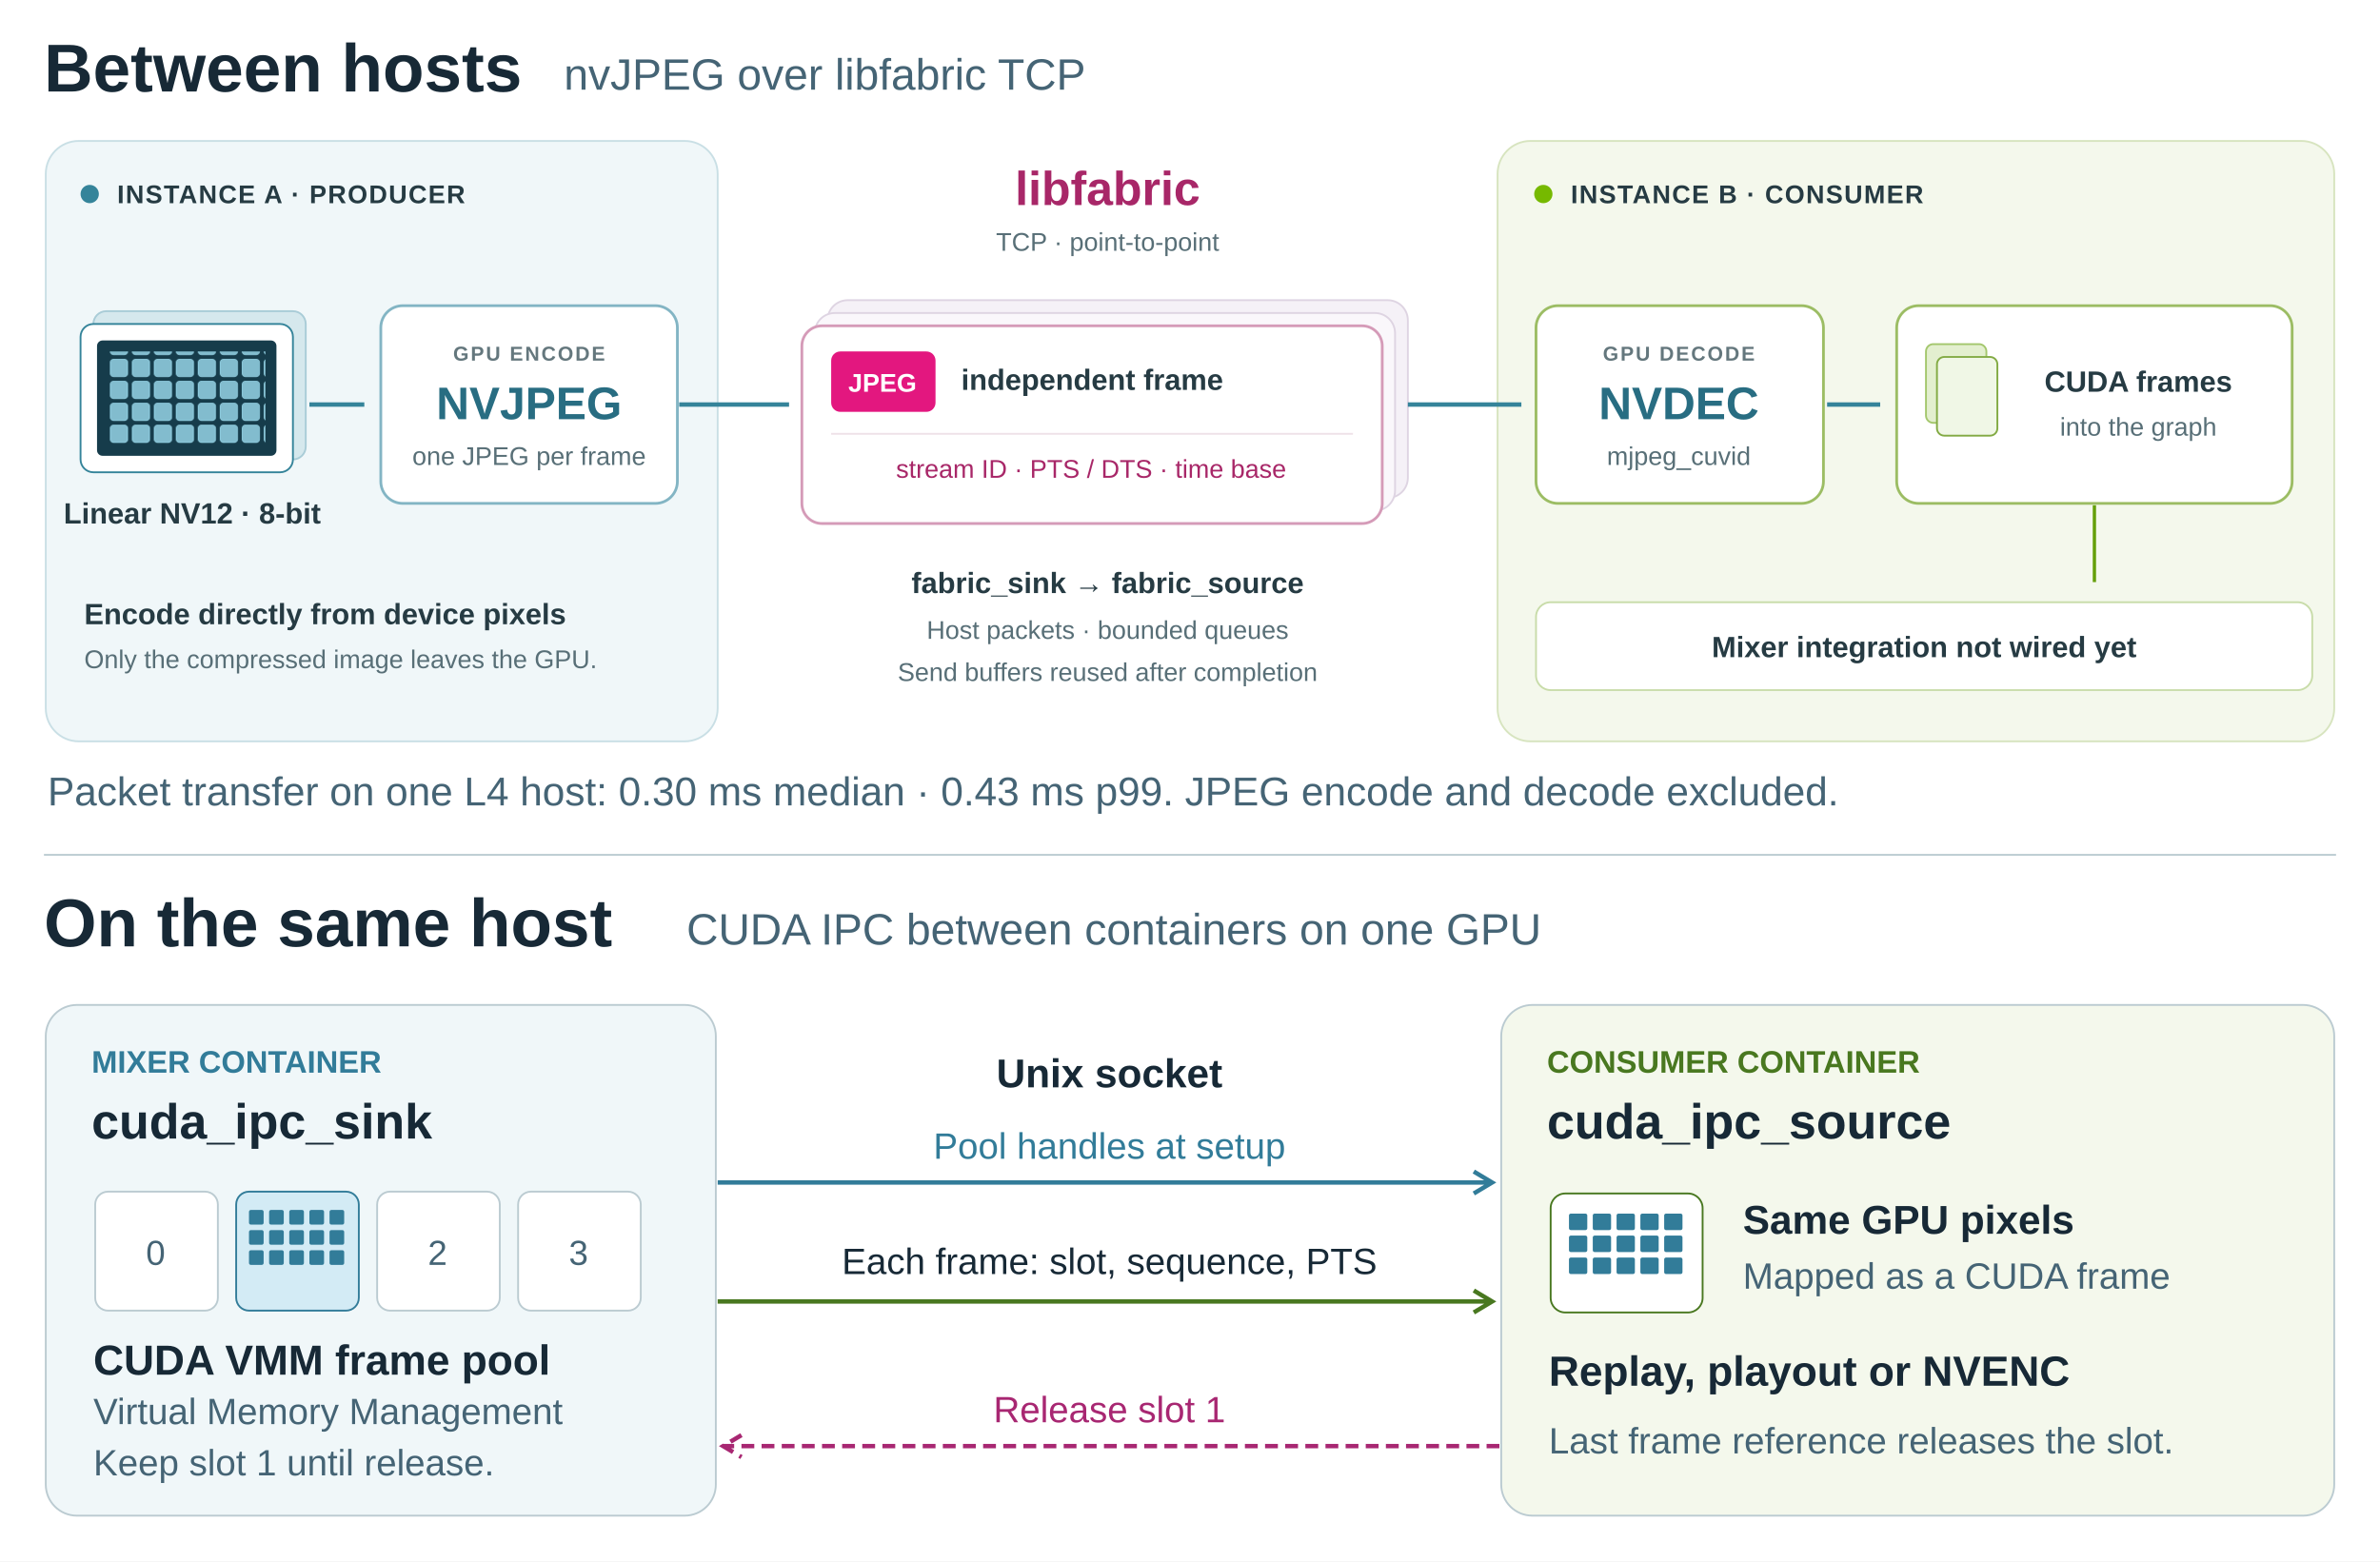
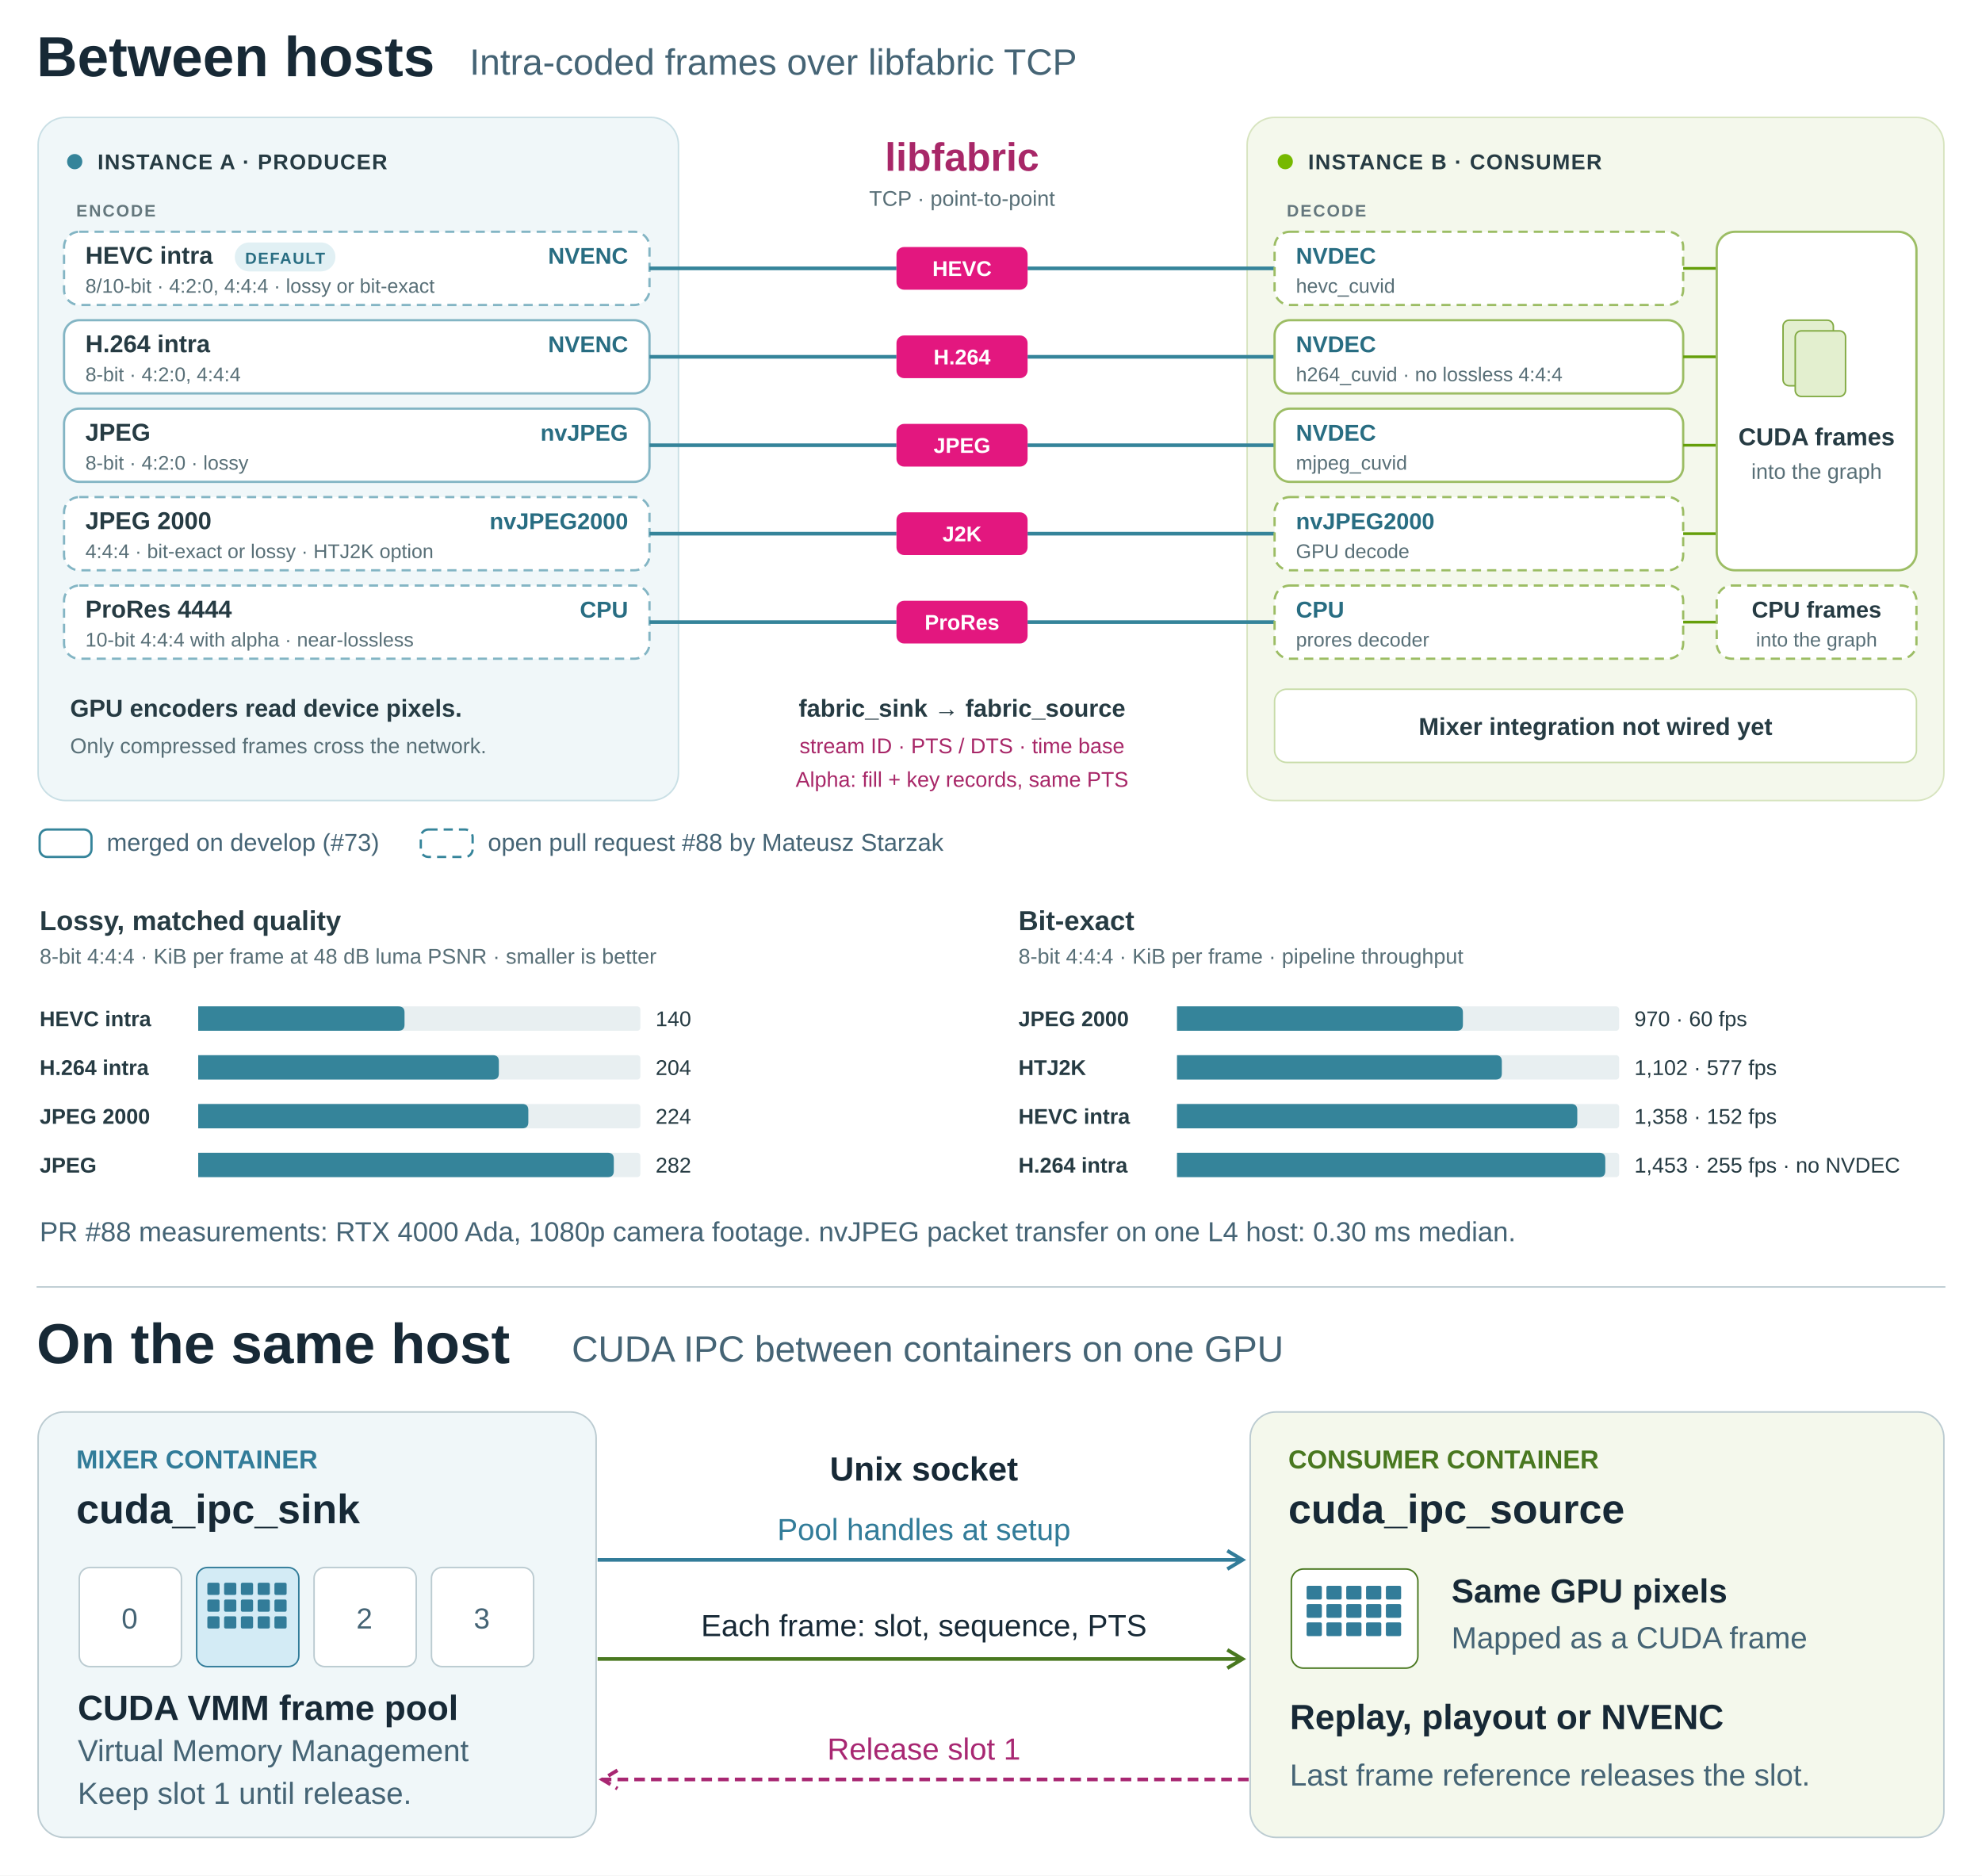
- <svg xmlns="http://www.w3.org/2000/svg" width="1300" height="853" viewBox="0 0 1300 853">
-   <rect width="1300" height="853" fill="#ffffff" />
-   <g font-family="Arial, sans-serif">
-     <text x="24" y="50" fill="#172936" font-size="37" font-weight="700">Between hosts</text>
-     <text x="308" y="49" fill="#456475" font-size="24" font-weight="400">nvJPEG over libfabric TCP</text>
+ <svg xmlns="http://www.w3.org/2000/svg" width="1300" height="1230" viewBox="0 0 1300 1230">
+   <rect width="1300" height="1230" fill="#ffffff" />
+   <g font-family="Arial, Helvetica, sans-serif">
+     <text x="24" y="50" fill="#172936" font-size="37" font-weight="700" text-anchor="start">Between hosts</text>
+     <text x="308" y="49" fill="#456475" font-size="24" font-weight="400" text-anchor="start">Intra-coded frames over libfabric TCP</text>
    <g transform="translate(24,76)">
-       <defs>
-         <marker id="sharing-arrow" markerWidth="8" markerHeight="8" refX="7" refY="4" orient="auto">
-           <path d="M0 0L8 4L0 8Z" fill="#35849a" style="fill: rgb(53, 132, 154); stroke: none; stroke-width: 1px; font-family: Arial, Helvetica, sans-serif; font-size: 24px; font-weight: 400; letter-spacing: normal; text-anchor: start; stroke-dasharray: none; opacity: 1;" />
-         </marker>
-         <marker id="sharing-green" markerWidth="7" markerHeight="7" refX="6" refY="3.5" orient="auto">
-           <path d="M0 0L7 3.5L0 7Z" fill="#659f0a" style="fill: rgb(101, 159, 10); stroke: none; stroke-width: 1px; font-family: Arial, Helvetica, sans-serif; font-size: 24px; font-weight: 400; letter-spacing: normal; text-anchor: start; stroke-dasharray: none; opacity: 1;" />
-         </marker>
-         <pattern id="sharing-pixels" width="12" height="12" patternUnits="userSpaceOnUse">
-           <rect width="10" height="10" rx="2" fill="#82bcce" style="fill: rgb(130, 188, 206); stroke: none; stroke-width: 1px; font-family: Arial, Helvetica, sans-serif; font-size: 24px; font-weight: 400; letter-spacing: normal; text-anchor: start; stroke-dasharray: none; opacity: 1;" />
-         </pattern>
-       </defs>
-       <rect x="1" y="1" width="367" height="328" rx="18" fill="#f0f7f9" stroke="#c9dfe5" style="fill: rgb(240, 247, 249); stroke: rgb(201, 223, 229); stroke-width: 1px; font-family: Arial, Helvetica, sans-serif; font-size: 24px; font-weight: 400; letter-spacing: normal; text-anchor: start; stroke-dasharray: none; opacity: 1;" />
-       <rect x="794" y="1" width="457" height="328" rx="18" fill="#f4f8ec" stroke="#d7e4bf" style="fill: rgb(244, 248, 236); stroke: rgb(215, 228, 191); stroke-width: 1px; font-family: Arial, Helvetica, sans-serif; font-size: 24px; font-weight: 400; letter-spacing: normal; text-anchor: start; stroke-dasharray: none; opacity: 1;" />
-       <circle cx="25" cy="30" r="5" fill="#35849a" style="fill: rgb(53, 132, 154); stroke: none; stroke-width: 1px; font-family: Arial, Helvetica, sans-serif; font-size: 24px; font-weight: 400; letter-spacing: normal; text-anchor: start; stroke-dasharray: none; opacity: 1;" />
-       <text x="40" y="35" class="sh-kicker" style="fill: rgb(38, 59, 67); stroke: none; stroke-width: 1px; font-family: Arial, Helvetica, sans-serif; font-size: 14px; font-weight: 700; letter-spacing: 0.7px; text-anchor: start; stroke-dasharray: none; opacity: 1;">INSTANCE A · PRODUCER</text>
-       <circle cx="819" cy="30" r="5" fill="#76b900" style="fill: rgb(118, 185, 0); stroke: none; stroke-width: 1px; font-family: Arial, Helvetica, sans-serif; font-size: 24px; font-weight: 400; letter-spacing: normal; text-anchor: start; stroke-dasharray: none; opacity: 1;" />
-       <text x="834" y="35" class="sh-kicker" style="fill: rgb(38, 59, 67); stroke: none; stroke-width: 1px; font-family: Arial, Helvetica, sans-serif; font-size: 14px; font-weight: 700; letter-spacing: 0.7px; text-anchor: start; stroke-dasharray: none; opacity: 1;">INSTANCE B · CONSUMER</text>
-       <text x="581" y="36" text-anchor="middle" class="sh-transport" style="fill: rgb(168, 39, 104); stroke: none; stroke-width: 1px; font-family: Arial, Helvetica, sans-serif; font-size: 26px; font-weight: 700; letter-spacing: normal; text-anchor: middle; stroke-dasharray: none; opacity: 1;">libfabric</text>
-       <text x="581" y="61" text-anchor="middle" class="sh-sub" style="fill: rgb(88, 111, 119); stroke: none; stroke-width: 1px; font-family: Arial, Helvetica, sans-serif; font-size: 14px; font-weight: 400; letter-spacing: normal; text-anchor: middle; stroke-dasharray: none; opacity: 1;">TCP · point-to-point</text>
-       <rect x="27" y="94" width="116" height="81" rx="7" fill="#d5e8ed" stroke="#a9ccd7" style="fill: rgb(213, 232, 237); stroke: rgb(169, 204, 215); stroke-width: 1px; font-family: Arial, Helvetica, sans-serif; font-size: 24px; font-weight: 400; letter-spacing: normal; text-anchor: start; stroke-dasharray: none; opacity: 1;" />
-       <rect x="20" y="101" width="116" height="81" rx="7" fill="#fff" stroke="#35849a" style="fill: rgb(255, 255, 255); stroke: rgb(53, 132, 154); stroke-width: 1px; font-family: Arial, Helvetica, sans-serif; font-size: 24px; font-weight: 400; letter-spacing: normal; text-anchor: start; stroke-dasharray: none; opacity: 1;" />
-       <rect x="29" y="110" width="98" height="63" rx="3" fill="#163c4b" style="fill: rgb(22, 60, 75); stroke: none; stroke-width: 1px; font-family: Arial, Helvetica, sans-serif; font-size: 24px; font-weight: 400; letter-spacing: normal; text-anchor: start; stroke-dasharray: none; opacity: 1;" />
-       <rect x="35" y="116" width="86" height="51" fill="url(#sharing-pixels)" style="fill: url(&quot;#sharing-pixels&quot;); stroke: none; stroke-width: 1px; font-family: Arial, Helvetica, sans-serif; font-size: 24px; font-weight: 400; letter-spacing: normal; text-anchor: start; stroke-dasharray: none; opacity: 1;" />
-       <text x="81" y="210" text-anchor="middle" class="sh-label" style="fill: rgb(38, 59, 67); stroke: none; stroke-width: 1px; font-family: Arial, Helvetica, sans-serif; font-size: 16px; font-weight: 700; letter-spacing: normal; text-anchor: middle; stroke-dasharray: none; opacity: 1;">Linear NV12 · 8-bit</text>
-       <path d="M145 145H175" class="sh-line" style="fill: none; stroke: rgb(53, 132, 154); stroke-width: 2.4px; font-family: Arial, Helvetica, sans-serif; font-size: 24px; font-weight: 400; letter-spacing: normal; text-anchor: start; stroke-dasharray: none; opacity: 1;" />
-       <rect x="184" y="91" width="162" height="108" rx="12" fill="#fff" stroke="#83b5c4" stroke-width="1.5" style="fill: rgb(255, 255, 255); stroke: rgb(131, 181, 196); stroke-width: 1.5px; font-family: Arial, Helvetica, sans-serif; font-size: 24px; font-weight: 400; letter-spacing: normal; text-anchor: start; stroke-dasharray: none; opacity: 1;" />
-       <text x="265" y="121" text-anchor="middle" class="sh-tiny" style="fill: rgb(100, 119, 125); stroke: none; stroke-width: 1px; font-family: Arial, Helvetica, sans-serif; font-size: 11px; font-weight: 700; letter-spacing: 1px; text-anchor: middle; stroke-dasharray: none; opacity: 1;">GPU ENCODE</text>
-       <text x="265" y="153" text-anchor="middle" class="sh-engine" style="fill: rgb(40, 109, 130); stroke: none; stroke-width: 1px; font-family: Arial, Helvetica, sans-serif; font-size: 25px; font-weight: 700; letter-spacing: normal; text-anchor: middle; stroke-dasharray: none; opacity: 1;">NVJPEG</text>
-       <text x="265" y="178" text-anchor="middle" class="sh-sub" style="fill: rgb(88, 111, 119); stroke: none; stroke-width: 1px; font-family: Arial, Helvetica, sans-serif; font-size: 14px; font-weight: 400; letter-spacing: normal; text-anchor: middle; stroke-dasharray: none; opacity: 1;">one JPEG per frame</text>
-       <path d="M347 145H407" class="sh-line" style="fill: none; stroke: rgb(53, 132, 154); stroke-width: 2.4px; font-family: Arial, Helvetica, sans-serif; font-size: 24px; font-weight: 400; letter-spacing: normal; text-anchor: start; stroke-dasharray: none; opacity: 1;" />
-       <text x="22" y="265" class="sh-label" style="fill: rgb(38, 59, 67); stroke: none; stroke-width: 1px; font-family: Arial, Helvetica, sans-serif; font-size: 16px; font-weight: 700; letter-spacing: normal; text-anchor: start; stroke-dasharray: none; opacity: 1;">Encode directly from device pixels</text>
-       <text x="22" y="289" class="sh-sub" style="fill: rgb(88, 111, 119); stroke: none; stroke-width: 1px; font-family: Arial, Helvetica, sans-serif; font-size: 14px; font-weight: 400; letter-spacing: normal; text-anchor: start; stroke-dasharray: none; opacity: 1;">Only the compressed image leaves the GPU.</text>
-       <rect x="428" y="88" width="317" height="108" rx="11" fill="#f5f1f7" stroke="#ded4e2" style="fill: rgb(245, 241, 247); stroke: rgb(222, 212, 226); stroke-width: 1px; font-family: Arial, Helvetica, sans-serif; font-size: 24px; font-weight: 400; letter-spacing: normal; text-anchor: start; stroke-dasharray: none; opacity: 1;" />
-       <rect x="421" y="95" width="317" height="108" rx="11" fill="#faf7fb" stroke="#ded4e2" style="fill: rgb(250, 247, 251); stroke: rgb(222, 212, 226); stroke-width: 1px; font-family: Arial, Helvetica, sans-serif; font-size: 24px; font-weight: 400; letter-spacing: normal; text-anchor: start; stroke-dasharray: none; opacity: 1;" />
-       <rect x="414" y="102" width="317" height="108" rx="11" fill="#fff" stroke="#d59bb8" stroke-width="1.5" style="fill: rgb(255, 255, 255); stroke: rgb(213, 155, 184); stroke-width: 1.5px; font-family: Arial, Helvetica, sans-serif; font-size: 24px; font-weight: 400; letter-spacing: normal; text-anchor: start; stroke-dasharray: none; opacity: 1;" />
-       <rect x="430" y="116" width="57" height="33" rx="5" fill="#e3177f" style="fill: rgb(227, 23, 127); stroke: none; stroke-width: 1px; font-family: Arial, Helvetica, sans-serif; font-size: 24px; font-weight: 400; letter-spacing: normal; text-anchor: start; stroke-dasharray: none; opacity: 1;" />
-       <text x="458" y="138" text-anchor="middle" class="sh-jpeg" style="fill: rgb(255, 255, 255); stroke: none; stroke-width: 1px; font-family: Arial, Helvetica, sans-serif; font-size: 14px; font-weight: 700; letter-spacing: normal; text-anchor: middle; stroke-dasharray: none; opacity: 1;">JPEG</text>
-       <text x="501" y="137" class="sh-label" style="fill: rgb(38, 59, 67); stroke: none; stroke-width: 1px; font-family: Arial, Helvetica, sans-serif; font-size: 16px; font-weight: 700; letter-spacing: normal; text-anchor: start; stroke-dasharray: none; opacity: 1;">independent frame</text>
-       <line x1="430" y1="161" x2="715" y2="161" stroke="#eee1e8" style="fill: rgb(0, 0, 0); stroke: rgb(238, 225, 232); stroke-width: 1px; font-family: Arial, Helvetica, sans-serif; font-size: 24px; font-weight: 400; letter-spacing: normal; text-anchor: start; stroke-dasharray: none; opacity: 1;" />
-       <text x="572" y="185" text-anchor="middle" class="sh-metadata" style="fill: rgb(168, 39, 104); stroke: none; stroke-width: 1px; font-family: Arial, Helvetica, sans-serif; font-size: 14px; font-weight: 400; letter-spacing: normal; text-anchor: middle; stroke-dasharray: none; opacity: 1;">stream ID · PTS / DTS · time base</text>
-       <path d="M745 145H807" class="sh-line" style="fill: none; stroke: rgb(53, 132, 154); stroke-width: 2.4px; font-family: Arial, Helvetica, sans-serif; font-size: 24px; font-weight: 400; letter-spacing: normal; text-anchor: start; stroke-dasharray: none; opacity: 1;" />
-       <text x="581" y="248" text-anchor="middle" class="sh-label" style="fill: rgb(38, 59, 67); stroke: none; stroke-width: 1px; font-family: Arial, Helvetica, sans-serif; font-size: 16px; font-weight: 700; letter-spacing: normal; text-anchor: middle; stroke-dasharray: none; opacity: 1;">fabric_sink → fabric_source</text>
-       <text x="581" y="273" text-anchor="middle" class="sh-sub" style="fill: rgb(88, 111, 119); stroke: none; stroke-width: 1px; font-family: Arial, Helvetica, sans-serif; font-size: 14px; font-weight: 400; letter-spacing: normal; text-anchor: middle; stroke-dasharray: none; opacity: 1;">Host packets · bounded queues</text>
-       <text x="581" y="296" text-anchor="middle" class="sh-sub" style="fill: rgb(88, 111, 119); stroke: none; stroke-width: 1px; font-family: Arial, Helvetica, sans-serif; font-size: 14px; font-weight: 400; letter-spacing: normal; text-anchor: middle; stroke-dasharray: none; opacity: 1;">Send buffers reused after completion</text>
-       <rect x="815" y="91" width="157" height="108" rx="12" fill="#fff" stroke="#9cbd64" stroke-width="1.5" style="fill: rgb(255, 255, 255); stroke: rgb(156, 189, 100); stroke-width: 1.5px; font-family: Arial, Helvetica, sans-serif; font-size: 24px; font-weight: 400; letter-spacing: normal; text-anchor: start; stroke-dasharray: none; opacity: 1;" />
-       <text x="893" y="121" text-anchor="middle" class="sh-tiny" style="fill: rgb(100, 119, 125); stroke: none; stroke-width: 1px; font-family: Arial, Helvetica, sans-serif; font-size: 11px; font-weight: 700; letter-spacing: 1px; text-anchor: middle; stroke-dasharray: none; opacity: 1;">GPU DECODE</text>
-       <text x="893" y="153" text-anchor="middle" class="sh-engine" style="fill: rgb(40, 109, 130); stroke: none; stroke-width: 1px; font-family: Arial, Helvetica, sans-serif; font-size: 25px; font-weight: 700; letter-spacing: normal; text-anchor: middle; stroke-dasharray: none; opacity: 1;">NVDEC</text>
-       <text x="893" y="178" text-anchor="middle" class="sh-sub" style="fill: rgb(88, 111, 119); stroke: none; stroke-width: 1px; font-family: Arial, Helvetica, sans-serif; font-size: 14px; font-weight: 400; letter-spacing: normal; text-anchor: middle; stroke-dasharray: none; opacity: 1;">mjpeg_cuvid</text>
-       <path d="M974 145H1003" class="sh-line" style="fill: none; stroke: rgb(53, 132, 154); stroke-width: 2.4px; font-family: Arial, Helvetica, sans-serif; font-size: 24px; font-weight: 400; letter-spacing: normal; text-anchor: start; stroke-dasharray: none; opacity: 1;" />
-       <rect x="1012" y="91" width="216" height="108" rx="12" fill="#fff" stroke="#9cbd64" stroke-width="1.5" style="fill: rgb(255, 255, 255); stroke: rgb(156, 189, 100); stroke-width: 1.5px; font-family: Arial, Helvetica, sans-serif; font-size: 24px; font-weight: 400; letter-spacing: normal; text-anchor: start; stroke-dasharray: none; opacity: 1;" />
-       <rect x="1028" y="112" width="33" height="43" rx="4" fill="#e3efcf" stroke="#a4c76d" style="fill: rgb(227, 239, 207); stroke: rgb(164, 199, 109); stroke-width: 1px; font-family: Arial, Helvetica, sans-serif; font-size: 24px; font-weight: 400; letter-spacing: normal; text-anchor: start; stroke-dasharray: none; opacity: 1;" />
-       <rect x="1034" y="119" width="33" height="43" rx="4" fill="#f0f7e6" stroke="#82aa43" style="fill: rgb(240, 247, 230); stroke: rgb(130, 170, 67); stroke-width: 1px; font-family: Arial, Helvetica, sans-serif; font-size: 24px; font-weight: 400; letter-spacing: normal; text-anchor: start; stroke-dasharray: none; opacity: 1;" />
-       <text x="1144" y="138" text-anchor="middle" class="sh-label" style="fill: rgb(38, 59, 67); stroke: none; stroke-width: 1px; font-family: Arial, Helvetica, sans-serif; font-size: 16px; font-weight: 700; letter-spacing: normal; text-anchor: middle; stroke-dasharray: none; opacity: 1;">CUDA frames</text>
-       <text x="1144" y="162" text-anchor="middle" class="sh-sub" style="fill: rgb(88, 111, 119); stroke: none; stroke-width: 1px; font-family: Arial, Helvetica, sans-serif; font-size: 14px; font-weight: 400; letter-spacing: normal; text-anchor: middle; stroke-dasharray: none; opacity: 1;">into the graph</text>
-       <path d="M1120 200V242" class="sh-fanout" style="fill: none; stroke: rgb(101, 159, 10); stroke-width: 1.8px; font-family: Arial, Helvetica, sans-serif; font-size: 24px; font-weight: 400; letter-spacing: normal; text-anchor: start; stroke-dasharray: none; opacity: 1;" />
-       <rect x="815" y="253" width="424" height="48" rx="8" fill="#fff" stroke="#c8dca9" style="fill: rgb(255, 255, 255); stroke: rgb(200, 220, 169); stroke-width: 1px; font-family: Arial, Helvetica, sans-serif; font-size: 24px; font-weight: 400; letter-spacing: normal; text-anchor: start; stroke-dasharray: none; opacity: 1;" />
-       <text x="1027" y="283" text-anchor="middle" class="sh-label" style="fill: rgb(38, 59, 67); stroke: none; stroke-width: 1px; font-family: Arial, Helvetica, sans-serif; font-size: 16px; font-weight: 700; letter-spacing: normal; text-anchor: middle; stroke-dasharray: none; opacity: 1;">Mixer integration not wired yet</text>
+       <rect x="1" y="1" width="420" height="448" rx="18" fill="#f0f7f9" stroke="#c9dfe5" />
+       <rect x="794" y="1" width="457" height="448" rx="18" fill="#f4f8ec" stroke="#d7e4bf" />
+       <circle cx="25" cy="30" r="5" fill="#35849a" />
+       <text x="40" y="35" fill="#263b43" font-size="14" font-weight="700" text-anchor="start" letter-spacing="0.7">INSTANCE A · PRODUCER</text>
+       <circle cx="819" cy="30" r="5" fill="#76b900" />
+       <text x="834" y="35" fill="#263b43" font-size="14" font-weight="700" text-anchor="start" letter-spacing="0.7">INSTANCE B · CONSUMER</text>
+       <text x="607.0" y="36" fill="#a82768" font-size="26" font-weight="700" text-anchor="middle">libfabric</text>
+       <text x="607.0" y="59" fill="#586f77" font-size="14" font-weight="400" text-anchor="middle">TCP · point-to-point</text>
+       <text x="26" y="66" fill="#64777d" font-size="11" font-weight="700" text-anchor="start" letter-spacing="1">ENCODE</text>
+       <text x="820" y="66" fill="#64777d" font-size="11" font-weight="700" text-anchor="start" letter-spacing="1">DECODE</text>
+       <rect x="18" y="76" width="384" height="48" rx="10" fill="#ffffff" stroke="#83b5c4" stroke-width="1.5" stroke-dasharray="6 4" />
+       <text x="32" y="97" fill="#263b43" font-size="16" font-weight="700" text-anchor="start">HEVC intra</text>
+       <rect x="130" y="83" width="66" height="19" rx="9.5" fill="#e1f0f4" />
+       <text x="163" y="97" fill="#286d82" font-size="10.5" font-weight="700" text-anchor="middle" letter-spacing="0.8">DEFAULT</text>
+       <text x="388" y="97" fill="#286d82" font-size="15" font-weight="700" text-anchor="end">NVENC</text>
+       <text x="32" y="116" fill="#586f77" font-size="13" font-weight="400" text-anchor="start">8/10-bit · 4:2:0, 4:4:4 · lossy or bit-exact</text>
+       <path d="M402 100.0H564.0" fill="none" stroke="#35849a" stroke-width="2.4" />
+       <path d="M650.0 100.0H812" fill="none" stroke="#35849a" stroke-width="2.4" />
+       <rect x="564.0" y="86.0" width="86" height="28" rx="5" fill="#e3177f" />
+       <text x="607.0" y="105.0" fill="#ffffff" font-size="14" font-weight="700" text-anchor="middle">HEVC</text>
+       <rect x="812" y="76" width="268" height="48" rx="10" fill="#ffffff" stroke="#9cbd64" stroke-width="1.5" stroke-dasharray="6 4" />
+       <text x="826" y="97" fill="#286d82" font-size="15" font-weight="700" text-anchor="start">NVDEC</text>
+       <text x="826" y="116" fill="#586f77" font-size="13" font-weight="400" text-anchor="start">hevc_cuvid</text>
+       <path d="M1080 100.0H1102" fill="none" stroke="#659f0a" stroke-width="1.8" />
+       <rect x="18" y="134" width="384" height="48" rx="10" fill="#ffffff" stroke="#83b5c4" stroke-width="1.5" />
+       <text x="32" y="155" fill="#263b43" font-size="16" font-weight="700" text-anchor="start">H.264 intra</text>
+       <text x="388" y="155" fill="#286d82" font-size="15" font-weight="700" text-anchor="end">NVENC</text>
+       <text x="32" y="174" fill="#586f77" font-size="13" font-weight="400" text-anchor="start">8-bit · 4:2:0, 4:4:4</text>
+       <path d="M402 158.0H564.0" fill="none" stroke="#35849a" stroke-width="2.4" />
+       <path d="M650.0 158.0H812" fill="none" stroke="#35849a" stroke-width="2.4" />
+       <rect x="564.0" y="144.0" width="86" height="28" rx="5" fill="#e3177f" />
+       <text x="607.0" y="163.0" fill="#ffffff" font-size="14" font-weight="700" text-anchor="middle">H.264</text>
+       <rect x="812" y="134" width="268" height="48" rx="10" fill="#ffffff" stroke="#9cbd64" stroke-width="1.5" />
+       <text x="826" y="155" fill="#286d82" font-size="15" font-weight="700" text-anchor="start">NVDEC</text>
+       <text x="826" y="174" fill="#586f77" font-size="13" font-weight="400" text-anchor="start">h264_cuvid · no lossless 4:4:4</text>
+       <path d="M1080 158.0H1102" fill="none" stroke="#659f0a" stroke-width="1.8" />
+       <rect x="18" y="192" width="384" height="48" rx="10" fill="#ffffff" stroke="#83b5c4" stroke-width="1.5" />
+       <text x="32" y="213" fill="#263b43" font-size="16" font-weight="700" text-anchor="start">JPEG</text>
+       <text x="388" y="213" fill="#286d82" font-size="15" font-weight="700" text-anchor="end">nvJPEG</text>
+       <text x="32" y="232" fill="#586f77" font-size="13" font-weight="400" text-anchor="start">8-bit · 4:2:0 · lossy</text>
+       <path d="M402 216.0H564.0" fill="none" stroke="#35849a" stroke-width="2.4" />
+       <path d="M650.0 216.0H812" fill="none" stroke="#35849a" stroke-width="2.4" />
+       <rect x="564.0" y="202.0" width="86" height="28" rx="5" fill="#e3177f" />
+       <text x="607.0" y="221.0" fill="#ffffff" font-size="14" font-weight="700" text-anchor="middle">JPEG</text>
+       <rect x="812" y="192" width="268" height="48" rx="10" fill="#ffffff" stroke="#9cbd64" stroke-width="1.5" />
+       <text x="826" y="213" fill="#286d82" font-size="15" font-weight="700" text-anchor="start">NVDEC</text>
+       <text x="826" y="232" fill="#586f77" font-size="13" font-weight="400" text-anchor="start">mjpeg_cuvid</text>
+       <path d="M1080 216.0H1102" fill="none" stroke="#659f0a" stroke-width="1.8" />
+       <rect x="18" y="250" width="384" height="48" rx="10" fill="#ffffff" stroke="#83b5c4" stroke-width="1.5" stroke-dasharray="6 4" />
+       <text x="32" y="271" fill="#263b43" font-size="16" font-weight="700" text-anchor="start">JPEG 2000</text>
+       <text x="388" y="271" fill="#286d82" font-size="15" font-weight="700" text-anchor="end">nvJPEG2000</text>
+       <text x="32" y="290" fill="#586f77" font-size="13" font-weight="400" text-anchor="start">4:4:4 · bit-exact or lossy · HTJ2K option</text>
+       <path d="M402 274.0H564.0" fill="none" stroke="#35849a" stroke-width="2.4" />
+       <path d="M650.0 274.0H812" fill="none" stroke="#35849a" stroke-width="2.4" />
+       <rect x="564.0" y="260.0" width="86" height="28" rx="5" fill="#e3177f" />
+       <text x="607.0" y="279.0" fill="#ffffff" font-size="14" font-weight="700" text-anchor="middle">J2K</text>
+       <rect x="812" y="250" width="268" height="48" rx="10" fill="#ffffff" stroke="#9cbd64" stroke-width="1.5" stroke-dasharray="6 4" />
+       <text x="826" y="271" fill="#286d82" font-size="15" font-weight="700" text-anchor="start">nvJPEG2000</text>
+       <text x="826" y="290" fill="#586f77" font-size="13" font-weight="400" text-anchor="start">GPU decode</text>
+       <path d="M1080 274.0H1102" fill="none" stroke="#659f0a" stroke-width="1.8" />
+       <rect x="18" y="308" width="384" height="48" rx="10" fill="#ffffff" stroke="#83b5c4" stroke-width="1.5" stroke-dasharray="6 4" />
+       <text x="32" y="329" fill="#263b43" font-size="16" font-weight="700" text-anchor="start">ProRes 4444</text>
+       <text x="388" y="329" fill="#286d82" font-size="15" font-weight="700" text-anchor="end">CPU</text>
+       <text x="32" y="348" fill="#586f77" font-size="13" font-weight="400" text-anchor="start">10-bit 4:4:4 with alpha · near-lossless</text>
+       <path d="M402 332.0H564.0" fill="none" stroke="#35849a" stroke-width="2.4" />
+       <path d="M650.0 332.0H812" fill="none" stroke="#35849a" stroke-width="2.4" />
+       <rect x="564.0" y="318.0" width="86" height="28" rx="5" fill="#e3177f" />
+       <text x="607.0" y="337.0" fill="#ffffff" font-size="14" font-weight="700" text-anchor="middle">ProRes</text>
+       <rect x="812" y="308" width="268" height="48" rx="10" fill="#ffffff" stroke="#9cbd64" stroke-width="1.5" stroke-dasharray="6 4" />
+       <text x="826" y="329" fill="#286d82" font-size="15" font-weight="700" text-anchor="start">CPU</text>
+       <text x="826" y="348" fill="#586f77" font-size="13" font-weight="400" text-anchor="start">prores decoder</text>
+       <path d="M1080 332.0H1102" fill="none" stroke="#659f0a" stroke-width="1.8" />
+       <rect x="1102" y="76" width="131" height="222" rx="12" fill="#ffffff" stroke="#9cbd64" stroke-width="1.5" />
+       <rect x="1145.5" y="134" width="33" height="43" rx="4" fill="#e3efcf" stroke="#82aa43" />
+       <rect x="1153.5" y="141" width="33" height="43" rx="4" fill="#e3efcf" stroke="#82aa43" />
+       <text x="1167.5" y="216" fill="#263b43" font-size="16" font-weight="700" text-anchor="middle">CUDA frames</text>
+       <text x="1167.5" y="238" fill="#586f77" font-size="14" font-weight="400" text-anchor="middle">into the graph</text>
+       <rect x="1102" y="308" width="131" height="48" rx="10" fill="#ffffff" stroke="#9cbd64" stroke-width="1.5" stroke-dasharray="6 4" />
+       <text x="1167.5" y="329" fill="#263b43" font-size="15" font-weight="700" text-anchor="middle">CPU frames</text>
+       <text x="1167.5" y="348" fill="#586f77" font-size="13" font-weight="400" text-anchor="middle">into the graph</text>
+       <text x="22" y="394" fill="#263b43" font-size="16" font-weight="700" text-anchor="start">GPU encoders read device pixels.</text>
+       <text x="22" y="418" fill="#586f77" font-size="14" font-weight="400" text-anchor="start">Only compressed frames cross the network.</text>
+       <text x="607.0" y="394" fill="#263b43" font-size="16" font-weight="700" text-anchor="middle">fabric_sink → fabric_source</text>
+       <text x="607.0" y="418" fill="#a82768" font-size="14" font-weight="400" text-anchor="middle">stream ID · PTS / DTS · time base</text>
+       <text x="607.0" y="440" fill="#a82768" font-size="14" font-weight="400" text-anchor="middle">Alpha: fill + key records, same PTS</text>
+       <rect x="812" y="376" width="421" height="48" rx="8" fill="#ffffff" stroke="#c8dca9" />
+       <text x="1022.5" y="406" fill="#263b43" font-size="16" font-weight="700" text-anchor="middle">Mixer integration not wired yet</text>
    </g>
-     <text x="26" y="440" fill="#456475" font-size="22" font-weight="400">Packet transfer on one L4 host: 0.30 ms median · 0.43 ms p99. JPEG encode and decode excluded.</text>
-     <path d="M24 467H1276" stroke="#bbcbd1" />
-     <text x="24" y="517" fill="#172936" font-size="37" font-weight="700">On the same host</text>
-     <text x="375" y="516" fill="#456475" font-size="24" font-weight="400">CUDA IPC between containers on one GPU</text>
-     <rect x="25" y="549" width="366" height="279" rx="17" fill="#f0f7f9" stroke="#bbcbd1" />
-     <rect x="820" y="549" width="455" height="279" rx="17" fill="#f4f8ec" stroke="#bbcbd1" />
-     <text x="50" y="586" fill="#327c99" font-size="17" font-weight="700">MIXER CONTAINER</text>
-     <text x="845" y="586" fill="#497820" font-size="17" font-weight="700">CONSUMER CONTAINER</text>
-     <text x="50" y="622" fill="#172936" font-size="27" font-weight="700">cuda_ipc_sink</text>
-     <text x="845" y="622" fill="#172936" font-size="27" font-weight="700">cuda_ipc_source</text>
-     <rect x="52" y="651" width="67" height="65" rx="7" fill="#ffffff" stroke="#bbcbd1" />
-     <g transform="translate(85 691)" text-anchor="middle">
-       <text x="0" y="0" fill="#456475" font-size="19" font-weight="400">0</text>
+     <rect x="26" y="544" width="34" height="18" rx="5" fill="none" stroke="#35849a" stroke-width="1.5" />
+     <text x="70" y="558" fill="#456475" font-size="16" font-weight="400" text-anchor="start">merged on develop (#73)</text>
+     <rect x="276" y="544" width="34" height="18" rx="5" fill="none" stroke="#35849a" stroke-width="1.5" stroke-dasharray="6 4" />
+     <text x="320" y="558" fill="#456475" font-size="16" font-weight="400" text-anchor="start">open pull request #88 by Mateusz Starzak</text>
+     <text x="26" y="610" fill="#263b43" font-size="18" font-weight="700" text-anchor="start">Lossy, matched quality</text>
+     <text x="26" y="632" fill="#586f77" font-size="14" font-weight="400" text-anchor="start">8-bit 4:4:4 · KiB per frame at 48 dB luma PSNR · smaller is better</text>
+     <text x="26" y="673" fill="#263b43" font-size="14" font-weight="700" text-anchor="start">HEVC intra</text>
+     <rect x="130" y="660" width="290" height="16" fill="#e8eff1" rx="2" />
+     <path d="M130 660H261.333Q265.333 660 265.333 664V672Q265.333 676 261.333 676H130Z" fill="#35849a" />
+     <text x="430" y="673" fill="#263b43" font-size="14" font-weight="400" text-anchor="start">140</text>
+     <text x="26" y="705" fill="#263b43" font-size="14" font-weight="700" text-anchor="start">H.264 intra</text>
+     <rect x="130" y="692" width="290" height="16" fill="#e8eff1" rx="2" />
+     <path d="M130 692H323.2Q327.2 692 327.2 696V704Q327.2 708 323.2 708H130Z" fill="#35849a" />
+     <text x="430" y="705" fill="#263b43" font-size="14" font-weight="400" text-anchor="start">204</text>
+     <text x="26" y="737" fill="#263b43" font-size="14" font-weight="700" text-anchor="start">JPEG 2000</text>
+     <rect x="130" y="724" width="290" height="16" fill="#e8eff1" rx="2" />
+     <path d="M130 724H342.533Q346.533 724 346.533 728V736Q346.533 740 342.533 740H130Z" fill="#35849a" />
+     <text x="430" y="737" fill="#263b43" font-size="14" font-weight="400" text-anchor="start">224</text>
+     <text x="26" y="769" fill="#263b43" font-size="14" font-weight="700" text-anchor="start">JPEG</text>
+     <rect x="130" y="756" width="290" height="16" fill="#e8eff1" rx="2" />
+     <path d="M130 756H398.6Q402.6 756 402.6 760V768Q402.6 772 398.6 772H130Z" fill="#35849a" />
+     <text x="430" y="769" fill="#263b43" font-size="14" font-weight="400" text-anchor="start">282</text>
+     <text x="668" y="610" fill="#263b43" font-size="18" font-weight="700" text-anchor="start">Bit-exact</text>
+     <text x="668" y="632" fill="#586f77" font-size="14" font-weight="400" text-anchor="start">8-bit 4:4:4 · KiB per frame · pipeline throughput</text>
+     <text x="668" y="673" fill="#263b43" font-size="14" font-weight="700" text-anchor="start">JPEG 2000</text>
+     <rect x="772" y="660" width="290" height="16" fill="#e8eff1" rx="2" />
+     <path d="M772 660H955.533Q959.533 660 959.533 664V672Q959.533 676 955.533 676H772Z" fill="#35849a" />
+     <text x="1072" y="673" fill="#263b43" font-size="14" font-weight="400" text-anchor="start">970  ·  60 fps</text>
+     <text x="668" y="705" fill="#263b43" font-size="14" font-weight="700" text-anchor="start">HTJ2K</text>
+     <rect x="772" y="692" width="290" height="16" fill="#e8eff1" rx="2" />
+     <path d="M772 692H981.053Q985.053 692 985.053 696V704Q985.053 708 981.053 708H772Z" fill="#35849a" />
+     <text x="1072" y="705" fill="#263b43" font-size="14" font-weight="400" text-anchor="start">1,102  ·  577 fps</text>
+     <text x="668" y="737" fill="#263b43" font-size="14" font-weight="700" text-anchor="start">HEVC intra</text>
+     <rect x="772" y="724" width="290" height="16" fill="#e8eff1" rx="2" />
+     <path d="M772 724H1030.547Q1034.547 724 1034.547 728V736Q1034.547 740 1030.547 740H772Z" fill="#35849a" />
+     <text x="1072" y="737" fill="#263b43" font-size="14" font-weight="400" text-anchor="start">1,358  ·  152 fps</text>
+     <text x="668" y="769" fill="#263b43" font-size="14" font-weight="700" text-anchor="start">H.264 intra</text>
+     <rect x="772" y="756" width="290" height="16" fill="#e8eff1" rx="2" />
+     <path d="M772 756H1048.913Q1052.913 756 1052.913 760V768Q1052.913 772 1048.913 772H772Z" fill="#35849a" />
+     <text x="1072" y="769" fill="#263b43" font-size="14" font-weight="400" text-anchor="start">1,453  ·  255 fps · no NVDEC</text>
+     <text x="26" y="814" fill="#456475" font-size="18" font-weight="400" text-anchor="start">PR #88 measurements: RTX 4000 Ada, 1080p camera footage. nvJPEG packet transfer on one L4 host: 0.30 ms median.</text>
+     <g transform="translate(0,377)">
+       <path d="M24 467H1276" stroke="#bbcbd1" />
+       <text x="24" y="517" fill="#172936" font-size="37" font-weight="700">On the same host</text>
+       <text x="375" y="516" fill="#456475" font-size="24" font-weight="400">CUDA IPC between containers on one GPU</text>
+       <rect x="25" y="549" width="366" height="279" rx="17" fill="#f0f7f9" stroke="#bbcbd1" />
+       <rect x="820" y="549" width="455" height="279" rx="17" fill="#f4f8ec" stroke="#bbcbd1" />
+       <text x="50" y="586" fill="#327c99" font-size="17" font-weight="700">MIXER CONTAINER</text>
+       <text x="845" y="586" fill="#497820" font-size="17" font-weight="700">CONSUMER CONTAINER</text>
+       <text x="50" y="622" fill="#172936" font-size="27" font-weight="700">cuda_ipc_sink</text>
+       <text x="845" y="622" fill="#172936" font-size="27" font-weight="700">cuda_ipc_source</text>
+       <rect x="52" y="651" width="67" height="65" rx="7" fill="#ffffff" stroke="#bbcbd1" />
+       <g transform="translate(85 691)" text-anchor="middle">
+         <text x="0" y="0" fill="#456475" font-size="19" font-weight="400">0</text>
+       </g>
+       <rect x="129" y="651" width="67" height="65" rx="7" fill="#d3ebf5" stroke="#327c99" />
+       <rect x="136" y="661" width="8" height="8" rx="1" fill="#327c99" stroke="none" />
+       <rect x="147" y="661" width="8" height="8" rx="1" fill="#327c99" stroke="none" />
+       <rect x="158" y="661" width="8" height="8" rx="1" fill="#327c99" stroke="none" />
+       <rect x="169" y="661" width="8" height="8" rx="1" fill="#327c99" stroke="none" />
+       <rect x="180" y="661" width="8" height="8" rx="1" fill="#327c99" stroke="none" />
+       <rect x="136" y="672" width="8" height="8" rx="1" fill="#327c99" stroke="none" />
+       <rect x="147" y="672" width="8" height="8" rx="1" fill="#327c99" stroke="none" />
+       <rect x="158" y="672" width="8" height="8" rx="1" fill="#327c99" stroke="none" />
+       <rect x="169" y="672" width="8" height="8" rx="1" fill="#327c99" stroke="none" />
+       <rect x="180" y="672" width="8" height="8" rx="1" fill="#327c99" stroke="none" />
+       <rect x="136" y="683" width="8" height="8" rx="1" fill="#327c99" stroke="none" />
+       <rect x="147" y="683" width="8" height="8" rx="1" fill="#327c99" stroke="none" />
+       <rect x="158" y="683" width="8" height="8" rx="1" fill="#327c99" stroke="none" />
+       <rect x="169" y="683" width="8" height="8" rx="1" fill="#327c99" stroke="none" />
+       <rect x="180" y="683" width="8" height="8" rx="1" fill="#327c99" stroke="none" />
+       <rect x="206" y="651" width="67" height="65" rx="7" fill="#ffffff" stroke="#bbcbd1" />
+       <g transform="translate(239 691)" text-anchor="middle">
+         <text x="0" y="0" fill="#456475" font-size="19" font-weight="400">2</text>
+       </g>
+       <rect x="283" y="651" width="67" height="65" rx="7" fill="#ffffff" stroke="#bbcbd1" />
+       <g transform="translate(316 691)" text-anchor="middle">
+         <text x="0" y="0" fill="#456475" font-size="19" font-weight="400">3</text>
+       </g>
+       <text x="51" y="751" fill="#172936" font-size="23" font-weight="700">CUDA VMM frame pool</text>
+       <text x="51" y="778" fill="#456475" font-size="20" font-weight="400">Virtual Memory Management</text>
+       <text x="51" y="806" fill="#456475" font-size="20" font-weight="400">Keep slot 1 until release.</text>
+       <g transform="translate(606 594)" text-anchor="middle">
+         <text x="0" y="0" fill="#172936" font-size="22" font-weight="700">Unix socket</text>
+       </g>
+       <g transform="translate(606 633)" text-anchor="middle">
+         <text x="0" y="0" fill="#327c99" font-size="20" font-weight="400">Pool handles at setup</text>
+       </g>
+       <path d="M392 646H815m-10 -6 10 6 -10 6" fill="none" stroke="#327c99" stroke-width="2.4" stroke-dasharray="" />
+       <g transform="translate(606 696)" text-anchor="middle">
+         <text x="0" y="0" fill="#172936" font-size="20" font-weight="400">Each frame: slot, sequence, PTS</text>
+       </g>
+       <path d="M392 711H815m-10 -6 10 6 -10 6" fill="none" stroke="#497820" stroke-width="2.4" stroke-dasharray="" />
+       <g transform="translate(606 777)" text-anchor="middle">
+         <text x="0" y="0" fill="#a82772" font-size="20" font-weight="400">Release slot 1</text>
+       </g>
+       <path d="M819 790H395m10 -6 -10 6 10 6" fill="none" stroke="#a82772" stroke-width="2.4" stroke-dasharray="7 4" />
+       <rect x="847" y="652" width="83" height="65" rx="8" fill="#ffffff" stroke="#497820" />
+       <rect x="857" y="663" width="10" height="9" rx="1" fill="#327c99" stroke="none" />
+       <rect x="870" y="663" width="10" height="9" rx="1" fill="#327c99" stroke="none" />
+       <rect x="883" y="663" width="10" height="9" rx="1" fill="#327c99" stroke="none" />
+       <rect x="896" y="663" width="10" height="9" rx="1" fill="#327c99" stroke="none" />
+       <rect x="909" y="663" width="10" height="9" rx="1" fill="#327c99" stroke="none" />
+       <rect x="857" y="675" width="10" height="9" rx="1" fill="#327c99" stroke="none" />
+       <rect x="870" y="675" width="10" height="9" rx="1" fill="#327c99" stroke="none" />
+       <rect x="883" y="675" width="10" height="9" rx="1" fill="#327c99" stroke="none" />
+       <rect x="896" y="675" width="10" height="9" rx="1" fill="#327c99" stroke="none" />
+       <rect x="909" y="675" width="10" height="9" rx="1" fill="#327c99" stroke="none" />
+       <rect x="857" y="687" width="10" height="9" rx="1" fill="#327c99" stroke="none" />
+       <rect x="870" y="687" width="10" height="9" rx="1" fill="#327c99" stroke="none" />
+       <rect x="883" y="687" width="10" height="9" rx="1" fill="#327c99" stroke="none" />
+       <rect x="896" y="687" width="10" height="9" rx="1" fill="#327c99" stroke="none" />
+       <rect x="909" y="687" width="10" height="9" rx="1" fill="#327c99" stroke="none" />
+       <text x="952" y="674" fill="#172936" font-size="22" font-weight="700">Same GPU pixels</text>
+       <text x="952" y="704" fill="#456475" font-size="20" font-weight="400">Mapped as a CUDA frame</text>
+       <text x="846" y="757" fill="#172936" font-size="23" font-weight="700">Replay, playout or NVENC</text>
+       <text x="846" y="794" fill="#456475" font-size="20" font-weight="400">Last frame reference releases the slot.</text>
    </g>
-     <rect x="129" y="651" width="67" height="65" rx="7" fill="#d3ebf5" stroke="#327c99" />
-     <rect x="136" y="661" width="8" height="8" rx="1" fill="#327c99" stroke="none" />
-     <rect x="147" y="661" width="8" height="8" rx="1" fill="#327c99" stroke="none" />
-     <rect x="158" y="661" width="8" height="8" rx="1" fill="#327c99" stroke="none" />
-     <rect x="169" y="661" width="8" height="8" rx="1" fill="#327c99" stroke="none" />
-     <rect x="180" y="661" width="8" height="8" rx="1" fill="#327c99" stroke="none" />
-     <rect x="136" y="672" width="8" height="8" rx="1" fill="#327c99" stroke="none" />
-     <rect x="147" y="672" width="8" height="8" rx="1" fill="#327c99" stroke="none" />
-     <rect x="158" y="672" width="8" height="8" rx="1" fill="#327c99" stroke="none" />
-     <rect x="169" y="672" width="8" height="8" rx="1" fill="#327c99" stroke="none" />
-     <rect x="180" y="672" width="8" height="8" rx="1" fill="#327c99" stroke="none" />
-     <rect x="136" y="683" width="8" height="8" rx="1" fill="#327c99" stroke="none" />
-     <rect x="147" y="683" width="8" height="8" rx="1" fill="#327c99" stroke="none" />
-     <rect x="158" y="683" width="8" height="8" rx="1" fill="#327c99" stroke="none" />
-     <rect x="169" y="683" width="8" height="8" rx="1" fill="#327c99" stroke="none" />
-     <rect x="180" y="683" width="8" height="8" rx="1" fill="#327c99" stroke="none" />
-     <rect x="206" y="651" width="67" height="65" rx="7" fill="#ffffff" stroke="#bbcbd1" />
-     <g transform="translate(239 691)" text-anchor="middle">
-       <text x="0" y="0" fill="#456475" font-size="19" font-weight="400">2</text>
-     </g>
-     <rect x="283" y="651" width="67" height="65" rx="7" fill="#ffffff" stroke="#bbcbd1" />
-     <g transform="translate(316 691)" text-anchor="middle">
-       <text x="0" y="0" fill="#456475" font-size="19" font-weight="400">3</text>
-     </g>
-     <text x="51" y="751" fill="#172936" font-size="23" font-weight="700">CUDA VMM frame pool</text>
-     <text x="51" y="778" fill="#456475" font-size="20" font-weight="400">Virtual Memory Management</text>
-     <text x="51" y="806" fill="#456475" font-size="20" font-weight="400">Keep slot 1 until release.</text>
-     <g transform="translate(606 594)" text-anchor="middle">
-       <text x="0" y="0" fill="#172936" font-size="22" font-weight="700">Unix socket</text>
-     </g>
-     <g transform="translate(606 633)" text-anchor="middle">
-       <text x="0" y="0" fill="#327c99" font-size="20" font-weight="400">Pool handles at setup</text>
-     </g>
-     <path d="M392 646H815m-10 -6 10 6 -10 6" fill="none" stroke="#327c99" stroke-width="2.4" stroke-dasharray="" />
-     <g transform="translate(606 696)" text-anchor="middle">
-       <text x="0" y="0" fill="#172936" font-size="20" font-weight="400">Each frame: slot, sequence, PTS</text>
-     </g>
-     <path d="M392 711H815m-10 -6 10 6 -10 6" fill="none" stroke="#497820" stroke-width="2.4" stroke-dasharray="" />
-     <g transform="translate(606 777)" text-anchor="middle">
-       <text x="0" y="0" fill="#a82772" font-size="20" font-weight="400">Release slot 1</text>
-     </g>
-     <path d="M819 790H395m10 -6 -10 6 10 6" fill="none" stroke="#a82772" stroke-width="2.4" stroke-dasharray="7 4" />
-     <rect x="847" y="652" width="83" height="65" rx="8" fill="#ffffff" stroke="#497820" />
-     <rect x="857" y="663" width="10" height="9" rx="1" fill="#327c99" stroke="none" />
-     <rect x="870" y="663" width="10" height="9" rx="1" fill="#327c99" stroke="none" />
-     <rect x="883" y="663" width="10" height="9" rx="1" fill="#327c99" stroke="none" />
-     <rect x="896" y="663" width="10" height="9" rx="1" fill="#327c99" stroke="none" />
-     <rect x="909" y="663" width="10" height="9" rx="1" fill="#327c99" stroke="none" />
-     <rect x="857" y="675" width="10" height="9" rx="1" fill="#327c99" stroke="none" />
-     <rect x="870" y="675" width="10" height="9" rx="1" fill="#327c99" stroke="none" />
-     <rect x="883" y="675" width="10" height="9" rx="1" fill="#327c99" stroke="none" />
-     <rect x="896" y="675" width="10" height="9" rx="1" fill="#327c99" stroke="none" />
-     <rect x="909" y="675" width="10" height="9" rx="1" fill="#327c99" stroke="none" />
-     <rect x="857" y="687" width="10" height="9" rx="1" fill="#327c99" stroke="none" />
-     <rect x="870" y="687" width="10" height="9" rx="1" fill="#327c99" stroke="none" />
-     <rect x="883" y="687" width="10" height="9" rx="1" fill="#327c99" stroke="none" />
-     <rect x="896" y="687" width="10" height="9" rx="1" fill="#327c99" stroke="none" />
-     <rect x="909" y="687" width="10" height="9" rx="1" fill="#327c99" stroke="none" />
-     <text x="952" y="674" fill="#172936" font-size="22" font-weight="700">Same GPU pixels</text>
-     <text x="952" y="704" fill="#456475" font-size="20" font-weight="400">Mapped as a CUDA frame</text>
-     <text x="846" y="757" fill="#172936" font-size="23" font-weight="700">Replay, playout or NVENC</text>
-     <text x="846" y="794" fill="#456475" font-size="20" font-weight="400">Last frame reference releases the slot.</text>
  </g>
</svg>
